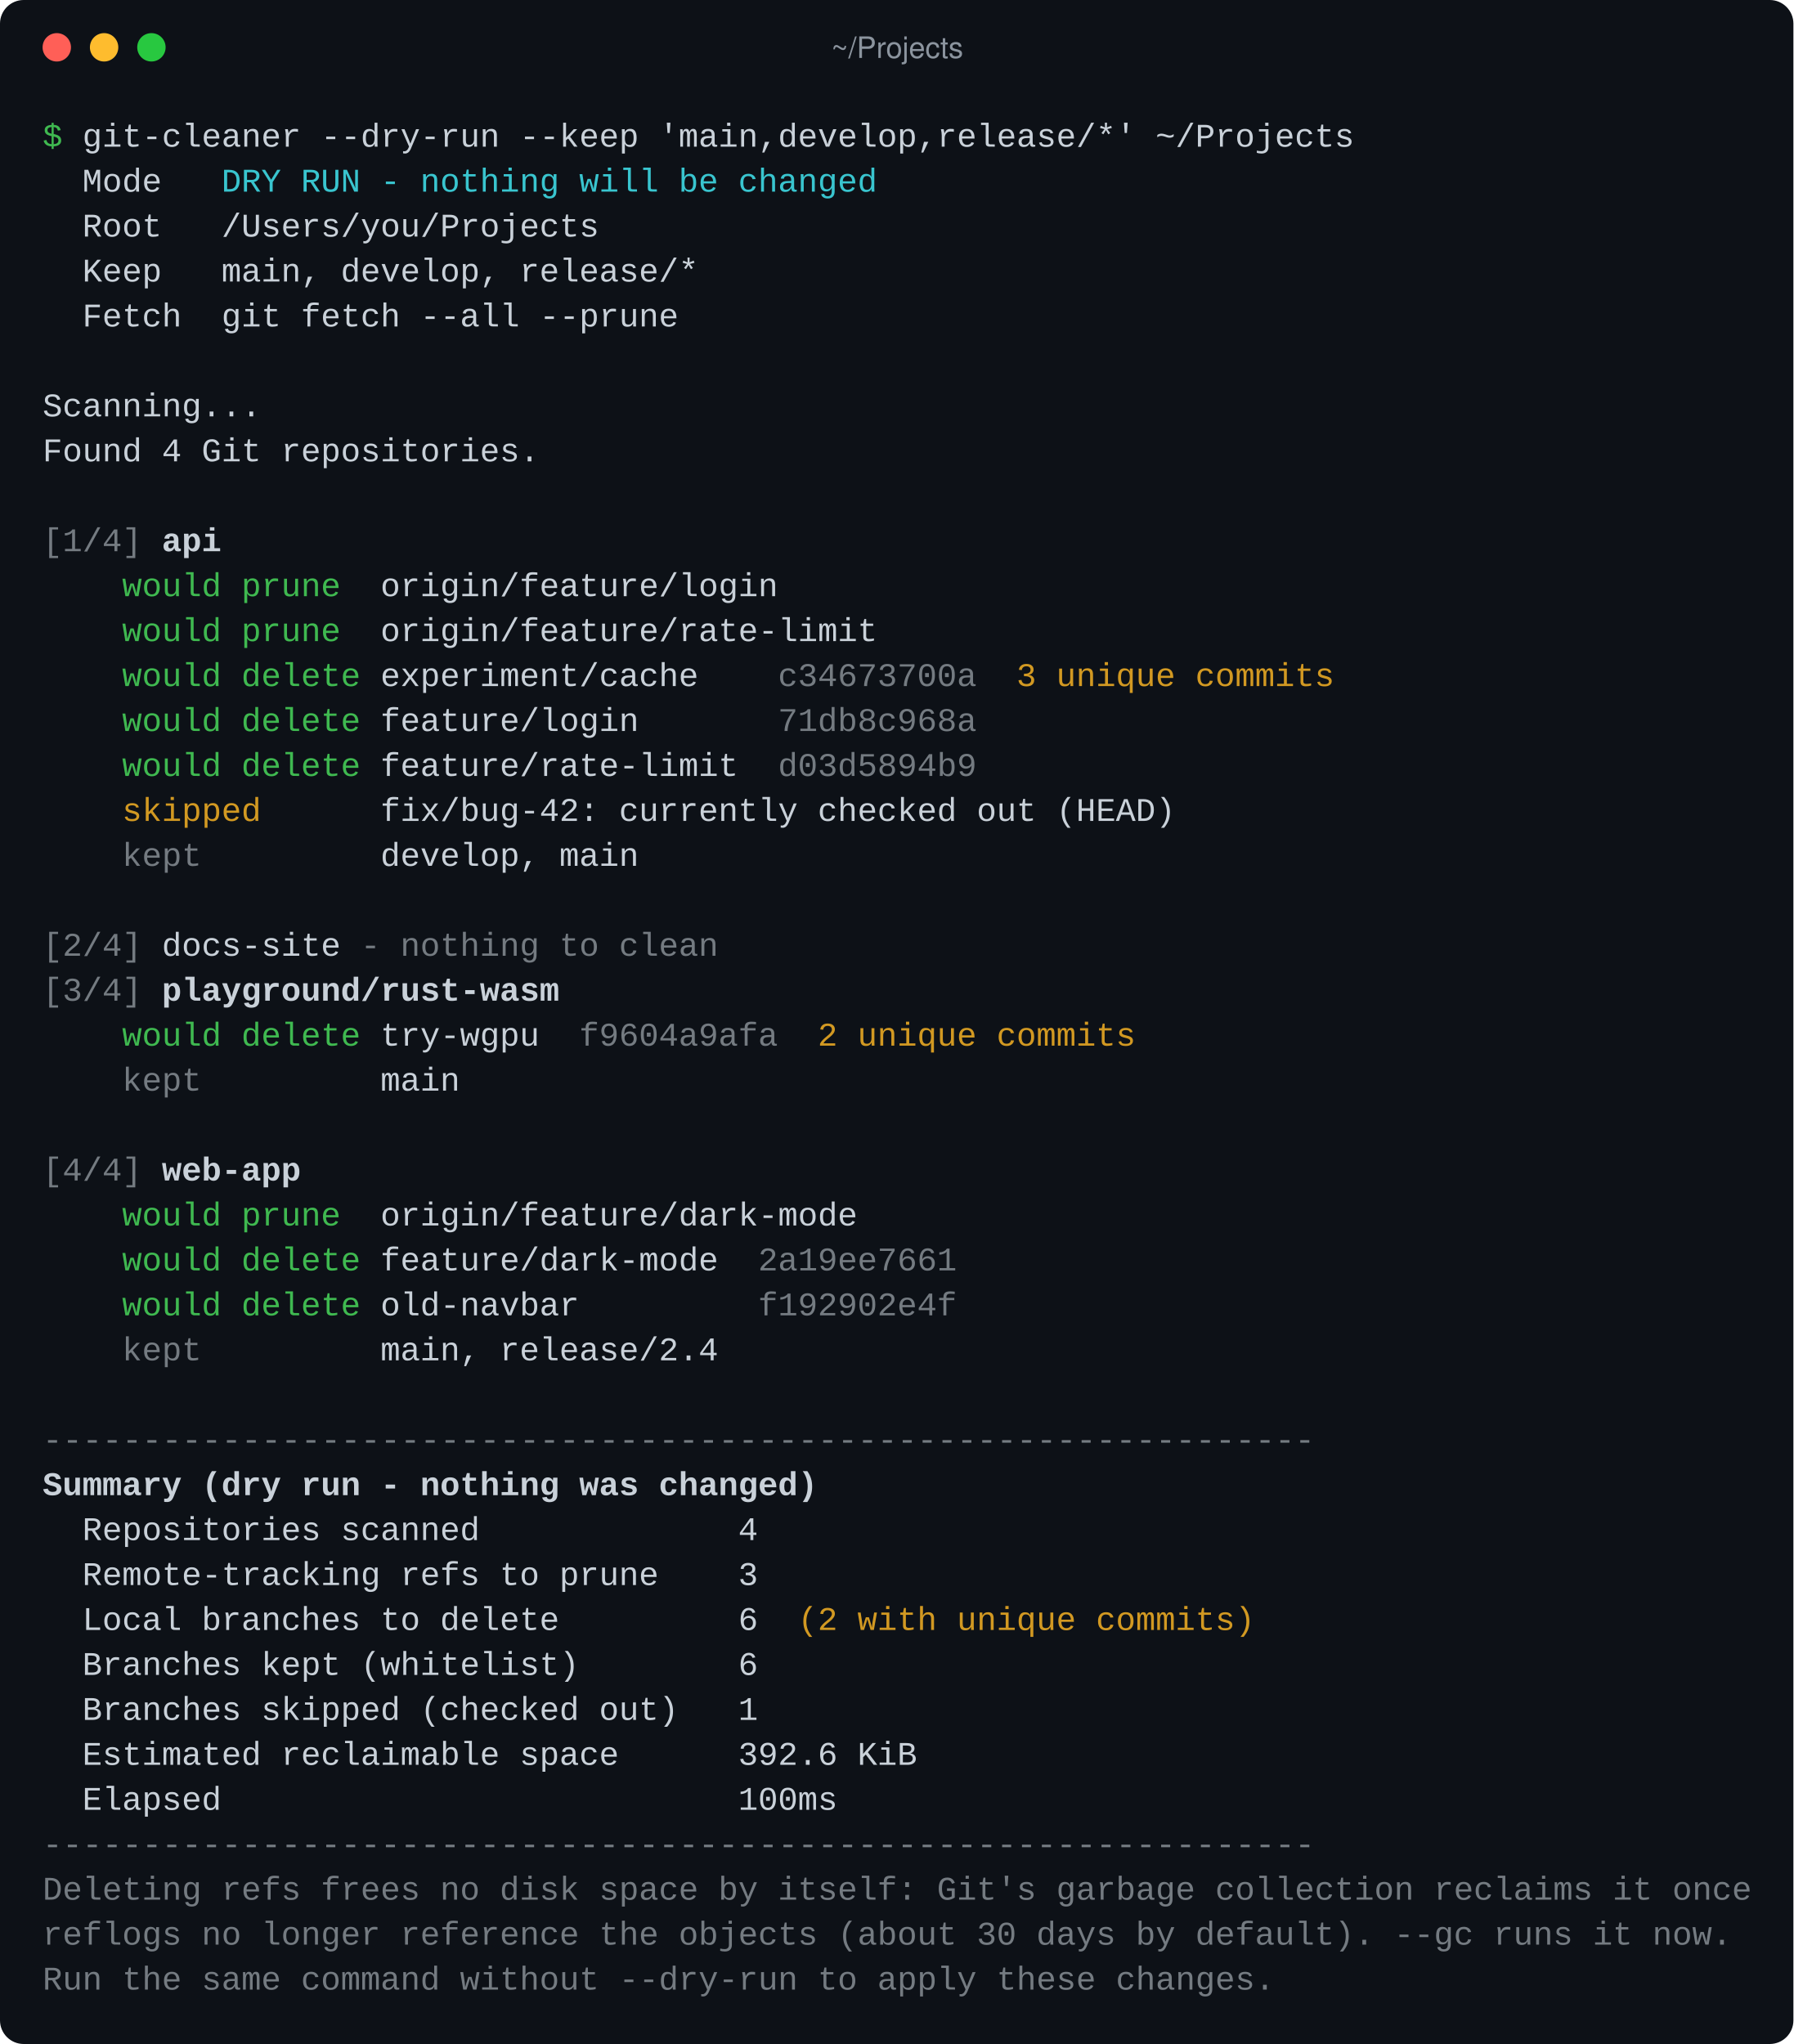
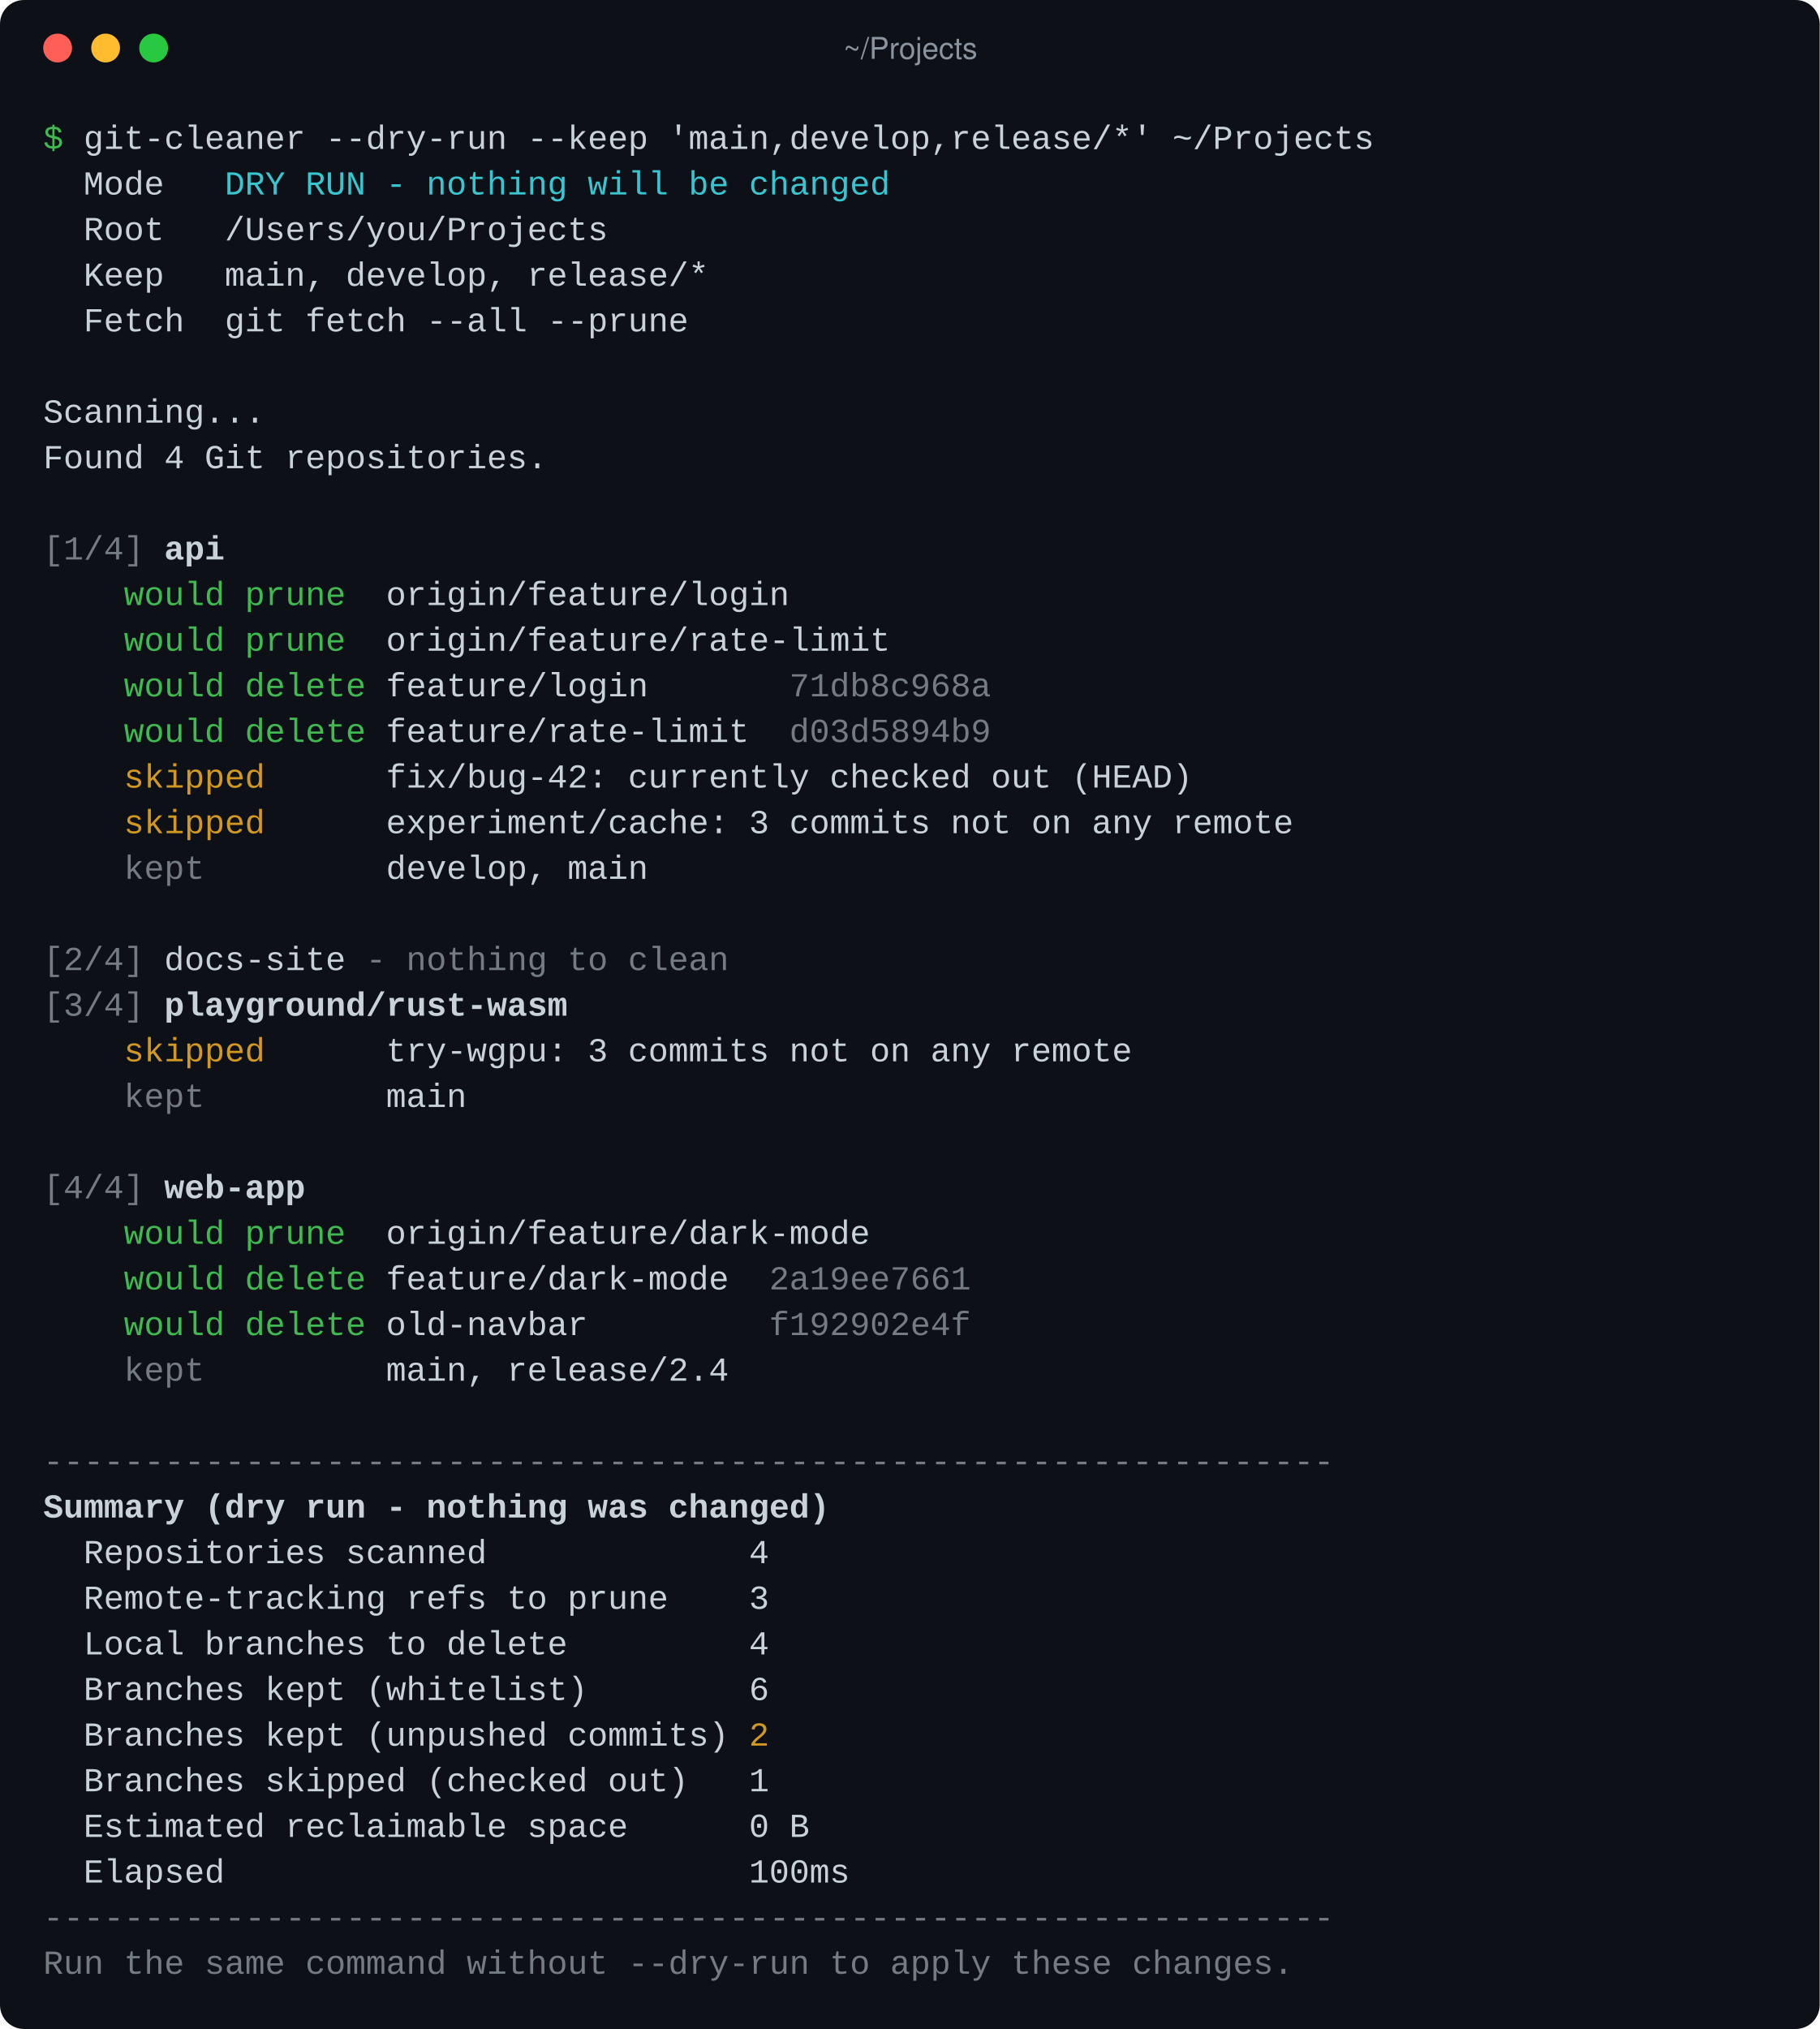
- <svg xmlns="http://www.w3.org/2000/svg" width="758" height="864" viewBox="0 0 758 864">
+ <svg xmlns="http://www.w3.org/2000/svg" width="758" height="845" viewBox="0 0 758 845">
  <rect width="100%" height="100%" rx="10" fill="#0d1117" />
  <circle cx="24.0" cy="20" r="6" fill="#ff5f57" />
  <circle cx="44.0" cy="20" r="6" fill="#febc2e" />
  <circle cx="64.0" cy="20" r="6" fill="#28c840" />
  <text x="379.2" y="24.5" text-anchor="middle" font-family="ui-sans-serif,-apple-system,'Segoe UI',Helvetica,Arial,sans-serif" font-size="12.5" fill="#8b949e">~/Projects</text>
  <g font-family="ui-monospace,SFMono-Regular,'SF Mono',Menlo,Consolas,'Liberation Mono','DejaVu Sans Mono',monospace" font-size="14">
    <text x="18.0" y="62.0" fill="#3fb950" xml:space="preserve">$</text>
    <text x="34.8 43.2 51.6 60.0 68.4 76.8 85.2 93.6 102.0 110.4 118.8" y="62.0" fill="#c9d1d9" xml:space="preserve">git-cleaner</text>
    <text x="135.6 144.0 152.4 160.8 169.2 177.6 186.0 194.4 202.8" y="62.0" fill="#c9d1d9" xml:space="preserve">--dry-run</text>
    <text x="219.6 228.0 236.4 244.8 253.2 261.6" y="62.0" fill="#c9d1d9" xml:space="preserve">--keep</text>
    <text x="278.4 286.8 295.2 303.6 312.0 320.4 328.8 337.2 345.6 354.0 362.4 370.8 379.2 387.6 396.0 404.4 412.8 421.2 429.6 438.0 446.4 454.8 463.2 471.6" y="62.0" fill="#c9d1d9" xml:space="preserve">'main,develop,release/*'</text>
    <text x="488.4 496.8 505.2 513.6 522.0 530.4 538.8 547.2 555.6 564.0" y="62.0" fill="#c9d1d9" xml:space="preserve">~/Projects</text>
    <text x="34.8 43.2 51.6 60.0" y="81.0" fill="#c9d1d9" xml:space="preserve">Mode</text>
    <text x="93.6 102.0 110.4" y="81.0" fill="#39c5cf" xml:space="preserve">DRY</text>
    <text x="127.2 135.6 144.0" y="81.0" fill="#39c5cf" xml:space="preserve">RUN</text>
    <text x="160.8" y="81.0" fill="#39c5cf" xml:space="preserve">-</text>
    <text x="177.6 186.0 194.4 202.8 211.2 219.6 228.0" y="81.0" fill="#39c5cf" xml:space="preserve">nothing</text>
    <text x="244.8 253.2 261.6 270.0" y="81.0" fill="#39c5cf" xml:space="preserve">will</text>
    <text x="286.8 295.2" y="81.0" fill="#39c5cf" xml:space="preserve">be</text>
    <text x="312.0 320.4 328.8 337.2 345.6 354.0 362.4" y="81.0" fill="#39c5cf" xml:space="preserve">changed</text>
    <text x="34.8 43.2 51.6 60.0" y="100.0" fill="#c9d1d9" xml:space="preserve">Root</text>
    <text x="93.6 102.0 110.4 118.8 127.2 135.6 144.0 152.4 160.8 169.2 177.6 186.0 194.4 202.8 211.2 219.6 228.0 236.4 244.8" y="100.0" fill="#c9d1d9" xml:space="preserve">/Users/you/Projects</text>
    <text x="34.8 43.2 51.6 60.0" y="119.0" fill="#c9d1d9" xml:space="preserve">Keep</text>
    <text x="93.6 102.0 110.4 118.8 127.2" y="119.0" fill="#c9d1d9" xml:space="preserve">main,</text>
    <text x="144.0 152.4 160.8 169.2 177.6 186.0 194.4 202.8" y="119.0" fill="#c9d1d9" xml:space="preserve">develop,</text>
    <text x="219.6 228.0 236.4 244.8 253.2 261.6 270.0 278.4 286.8" y="119.0" fill="#c9d1d9" xml:space="preserve">release/*</text>
    <text x="34.8 43.2 51.6 60.0 68.4" y="138.0" fill="#c9d1d9" xml:space="preserve">Fetch</text>
    <text x="93.6 102.0 110.4" y="138.0" fill="#c9d1d9" xml:space="preserve">git</text>
    <text x="127.2 135.6 144.0 152.4 160.8" y="138.0" fill="#c9d1d9" xml:space="preserve">fetch</text>
    <text x="177.6 186.0 194.4 202.8 211.2" y="138.0" fill="#c9d1d9" xml:space="preserve">--all</text>
    <text x="228.0 236.4 244.8 253.2 261.6 270.0 278.4" y="138.0" fill="#c9d1d9" xml:space="preserve">--prune</text>
    <text x="18.0 26.4 34.8 43.2 51.6 60.0 68.4 76.8 85.2 93.6 102.0" y="176.0" fill="#c9d1d9" xml:space="preserve">Scanning...</text>
    <text x="18.0 26.4 34.8 43.2 51.6" y="195.0" fill="#c9d1d9" xml:space="preserve">Found</text>
    <text x="68.4" y="195.0" fill="#c9d1d9" xml:space="preserve">4</text>
    <text x="85.2 93.6 102.0" y="195.0" fill="#c9d1d9" xml:space="preserve">Git</text>
    <text x="118.8 127.2 135.6 144.0 152.4 160.8 169.2 177.6 186.0 194.4 202.8 211.2 219.6" y="195.0" fill="#c9d1d9" xml:space="preserve">repositories.</text>
    <text x="18.0 26.4 34.8 43.2 51.6" y="233.0" fill="#c9d1d9" opacity="0.55" xml:space="preserve">[1/4]</text>
    <text x="68.4 76.8 85.2" y="233.0" fill="#c9d1d9" font-weight="700" xml:space="preserve">api</text>
    <text x="51.6 60.0 68.4 76.8 85.2" y="252.0" fill="#3fb950" xml:space="preserve">would</text>
    <text x="102.0 110.4 118.8 127.2 135.6" y="252.0" fill="#3fb950" xml:space="preserve">prune</text>
    <text x="160.8 169.2 177.6 186.0 194.4 202.8 211.2 219.6 228.0 236.4 244.8 253.2 261.6 270.0 278.4 286.8 295.2 303.6 312.0 320.4" y="252.0" fill="#c9d1d9" xml:space="preserve">origin/feature/login</text>
    <text x="51.6 60.0 68.4 76.8 85.2" y="271.0" fill="#3fb950" xml:space="preserve">would</text>
    <text x="102.0 110.4 118.8 127.2 135.6" y="271.0" fill="#3fb950" xml:space="preserve">prune</text>
    <text x="160.8 169.2 177.6 186.0 194.4 202.8 211.2 219.6 228.0 236.4 244.8 253.2 261.6 270.0 278.4 286.8 295.2 303.6 312.0 320.4 328.8 337.2 345.6 354.0 362.4" y="271.0" fill="#c9d1d9" xml:space="preserve">origin/feature/rate-limit</text>
    <text x="51.6 60.0 68.4 76.8 85.2" y="290.0" fill="#3fb950" xml:space="preserve">would</text>
    <text x="102.0 110.4 118.8 127.2 135.6 144.0" y="290.0" fill="#3fb950" xml:space="preserve">delete</text>
-     <text x="160.8 169.2 177.6 186.0 194.4 202.8 211.2 219.6 228.0 236.4 244.8 253.2 261.6 270.0 278.4 286.8" y="290.0" fill="#c9d1d9" xml:space="preserve">experiment/cache</text>
-     <text x="328.8 337.2 345.6 354.0 362.4 370.8 379.2 387.6 396.0 404.4" y="290.0" fill="#c9d1d9" opacity="0.55" xml:space="preserve">c34673700a</text>
-     <text x="429.6" y="290.0" fill="#d29922" xml:space="preserve">3</text>
-     <text x="446.4 454.8 463.2 471.6 480.0 488.4" y="290.0" fill="#d29922" xml:space="preserve">unique</text>
-     <text x="505.2 513.6 522.0 530.4 538.8 547.2 555.6" y="290.0" fill="#d29922" xml:space="preserve">commits</text>
+     <text x="160.8 169.2 177.6 186.0 194.4 202.8 211.2 219.6 228.0 236.4 244.8 253.2 261.6" y="290.0" fill="#c9d1d9" xml:space="preserve">feature/login</text>
+     <text x="328.8 337.2 345.6 354.0 362.4 370.8 379.2 387.6 396.0 404.4" y="290.0" fill="#c9d1d9" opacity="0.55" xml:space="preserve">71db8c968a</text>
    <text x="51.6 60.0 68.4 76.8 85.2" y="309.0" fill="#3fb950" xml:space="preserve">would</text>
    <text x="102.0 110.4 118.8 127.2 135.6 144.0" y="309.0" fill="#3fb950" xml:space="preserve">delete</text>
-     <text x="160.8 169.2 177.6 186.0 194.4 202.8 211.2 219.6 228.0 236.4 244.8 253.2 261.6" y="309.0" fill="#c9d1d9" xml:space="preserve">feature/login</text>
-     <text x="328.8 337.2 345.6 354.0 362.4 370.8 379.2 387.6 396.0 404.4" y="309.0" fill="#c9d1d9" opacity="0.55" xml:space="preserve">71db8c968a</text>
-     <text x="51.6 60.0 68.4 76.8 85.2" y="328.0" fill="#3fb950" xml:space="preserve">would</text>
-     <text x="102.0 110.4 118.8 127.2 135.6 144.0" y="328.0" fill="#3fb950" xml:space="preserve">delete</text>
-     <text x="160.8 169.2 177.6 186.0 194.4 202.8 211.2 219.6 228.0 236.4 244.8 253.2 261.6 270.0 278.4 286.8 295.2 303.6" y="328.0" fill="#c9d1d9" xml:space="preserve">feature/rate-limit</text>
-     <text x="328.8 337.2 345.6 354.0 362.4 370.8 379.2 387.6 396.0 404.4" y="328.0" fill="#c9d1d9" opacity="0.55" xml:space="preserve">d03d5894b9</text>
+     <text x="160.8 169.2 177.6 186.0 194.4 202.8 211.2 219.6 228.0 236.4 244.8 253.2 261.6 270.0 278.4 286.8 295.2 303.6" y="309.0" fill="#c9d1d9" xml:space="preserve">feature/rate-limit</text>
+     <text x="328.8 337.2 345.6 354.0 362.4 370.8 379.2 387.6 396.0 404.4" y="309.0" fill="#c9d1d9" opacity="0.55" xml:space="preserve">d03d5894b9</text>
+     <text x="51.6 60.0 68.4 76.8 85.2 93.6 102.0" y="328.0" fill="#d29922" xml:space="preserve">skipped</text>
+     <text x="160.8 169.2 177.6 186.0 194.4 202.8 211.2 219.6 228.0 236.4 244.8" y="328.0" fill="#c9d1d9" xml:space="preserve">fix/bug-42:</text>
+     <text x="261.6 270.0 278.4 286.8 295.2 303.6 312.0 320.4 328.8" y="328.0" fill="#c9d1d9" xml:space="preserve">currently</text>
+     <text x="345.6 354.0 362.4 370.8 379.2 387.6 396.0" y="328.0" fill="#c9d1d9" xml:space="preserve">checked</text>
+     <text x="412.8 421.2 429.6" y="328.0" fill="#c9d1d9" xml:space="preserve">out</text>
+     <text x="446.4 454.8 463.2 471.6 480.0 488.4" y="328.0" fill="#c9d1d9" xml:space="preserve">(HEAD)</text>
    <text x="51.6 60.0 68.4 76.8 85.2 93.6 102.0" y="347.0" fill="#d29922" xml:space="preserve">skipped</text>
-     <text x="160.8 169.2 177.6 186.0 194.4 202.8 211.2 219.6 228.0 236.4 244.8" y="347.0" fill="#c9d1d9" xml:space="preserve">fix/bug-42:</text>
-     <text x="261.6 270.0 278.4 286.8 295.2 303.6 312.0 320.4 328.8" y="347.0" fill="#c9d1d9" xml:space="preserve">currently</text>
-     <text x="345.6 354.0 362.4 370.8 379.2 387.6 396.0" y="347.0" fill="#c9d1d9" xml:space="preserve">checked</text>
-     <text x="412.8 421.2 429.6" y="347.0" fill="#c9d1d9" xml:space="preserve">out</text>
-     <text x="446.4 454.8 463.2 471.6 480.0 488.4" y="347.0" fill="#c9d1d9" xml:space="preserve">(HEAD)</text>
+     <text x="160.8 169.2 177.6 186.0 194.4 202.8 211.2 219.6 228.0 236.4 244.8 253.2 261.6 270.0 278.4 286.8 295.2" y="347.0" fill="#c9d1d9" xml:space="preserve">experiment/cache:</text>
+     <text x="312.0" y="347.0" fill="#c9d1d9" xml:space="preserve">3</text>
+     <text x="328.8 337.2 345.6 354.0 362.4 370.8 379.2" y="347.0" fill="#c9d1d9" xml:space="preserve">commits</text>
+     <text x="396.0 404.4 412.8" y="347.0" fill="#c9d1d9" xml:space="preserve">not</text>
+     <text x="429.6 438.0" y="347.0" fill="#c9d1d9" xml:space="preserve">on</text>
+     <text x="454.8 463.2 471.6" y="347.0" fill="#c9d1d9" xml:space="preserve">any</text>
+     <text x="488.4 496.8 505.2 513.6 522.0 530.4" y="347.0" fill="#c9d1d9" xml:space="preserve">remote</text>
    <text x="51.6 60.0 68.4 76.8" y="366.0" fill="#c9d1d9" opacity="0.55" xml:space="preserve">kept</text>
    <text x="160.8 169.2 177.6 186.0 194.4 202.8 211.2 219.6" y="366.0" fill="#c9d1d9" xml:space="preserve">develop,</text>
    <text x="236.4 244.8 253.2 261.6" y="366.0" fill="#c9d1d9" xml:space="preserve">main</text>
    <text x="18.0 26.4 34.8 43.2 51.6" y="404.0" fill="#c9d1d9" opacity="0.55" xml:space="preserve">[2/4]</text>
    <text x="68.4 76.8 85.2 93.6 102.0 110.4 118.8 127.2 135.6" y="404.0" fill="#c9d1d9" xml:space="preserve">docs-site</text>
    <text x="152.4" y="404.0" fill="#c9d1d9" opacity="0.55" xml:space="preserve">-</text>
    <text x="169.2 177.6 186.0 194.4 202.8 211.2 219.6" y="404.0" fill="#c9d1d9" opacity="0.55" xml:space="preserve">nothing</text>
    <text x="236.4 244.8" y="404.0" fill="#c9d1d9" opacity="0.55" xml:space="preserve">to</text>
    <text x="261.6 270.0 278.4 286.8 295.2" y="404.0" fill="#c9d1d9" opacity="0.55" xml:space="preserve">clean</text>
    <text x="18.0 26.4 34.8 43.2 51.6" y="423.0" fill="#c9d1d9" opacity="0.55" xml:space="preserve">[3/4]</text>
    <text x="68.4 76.8 85.2 93.6 102.0 110.4 118.8 127.2 135.6 144.0 152.4 160.8 169.2 177.6 186.0 194.4 202.8 211.2 219.6 228.0" y="423.0" fill="#c9d1d9" font-weight="700" xml:space="preserve">playground/rust-wasm</text>
-     <text x="51.6 60.0 68.4 76.8 85.2" y="442.0" fill="#3fb950" xml:space="preserve">would</text>
-     <text x="102.0 110.4 118.8 127.2 135.6 144.0" y="442.0" fill="#3fb950" xml:space="preserve">delete</text>
-     <text x="160.8 169.2 177.6 186.0 194.4 202.8 211.2 219.6" y="442.0" fill="#c9d1d9" xml:space="preserve">try-wgpu</text>
-     <text x="244.8 253.2 261.6 270.0 278.4 286.8 295.2 303.6 312.0 320.4" y="442.0" fill="#c9d1d9" opacity="0.55" xml:space="preserve">f9604a9afa</text>
-     <text x="345.6" y="442.0" fill="#d29922" xml:space="preserve">2</text>
-     <text x="362.4 370.8 379.2 387.6 396.0 404.4" y="442.0" fill="#d29922" xml:space="preserve">unique</text>
-     <text x="421.2 429.6 438.0 446.4 454.8 463.2 471.6" y="442.0" fill="#d29922" xml:space="preserve">commits</text>
+     <text x="51.6 60.0 68.4 76.8 85.2 93.6 102.0" y="442.0" fill="#d29922" xml:space="preserve">skipped</text>
+     <text x="160.8 169.2 177.6 186.0 194.4 202.8 211.2 219.6 228.0" y="442.0" fill="#c9d1d9" xml:space="preserve">try-wgpu:</text>
+     <text x="244.8" y="442.0" fill="#c9d1d9" xml:space="preserve">3</text>
+     <text x="261.6 270.0 278.4 286.8 295.2 303.6 312.0" y="442.0" fill="#c9d1d9" xml:space="preserve">commits</text>
+     <text x="328.8 337.2 345.6" y="442.0" fill="#c9d1d9" xml:space="preserve">not</text>
+     <text x="362.4 370.8" y="442.0" fill="#c9d1d9" xml:space="preserve">on</text>
+     <text x="387.6 396.0 404.4" y="442.0" fill="#c9d1d9" xml:space="preserve">any</text>
+     <text x="421.2 429.6 438.0 446.4 454.8 463.2" y="442.0" fill="#c9d1d9" xml:space="preserve">remote</text>
    <text x="51.6 60.0 68.4 76.8" y="461.0" fill="#c9d1d9" opacity="0.55" xml:space="preserve">kept</text>
    <text x="160.8 169.2 177.6 186.0" y="461.0" fill="#c9d1d9" xml:space="preserve">main</text>
    <text x="18.0 26.4 34.8 43.2 51.6" y="499.0" fill="#c9d1d9" opacity="0.55" xml:space="preserve">[4/4]</text>
    <text x="68.4 76.8 85.2 93.6 102.0 110.4 118.8" y="499.0" fill="#c9d1d9" font-weight="700" xml:space="preserve">web-app</text>
    <text x="51.6 60.0 68.4 76.8 85.2" y="518.0" fill="#3fb950" xml:space="preserve">would</text>
    <text x="102.0 110.4 118.8 127.2 135.6" y="518.0" fill="#3fb950" xml:space="preserve">prune</text>
    <text x="160.8 169.2 177.6 186.0 194.4 202.8 211.2 219.6 228.0 236.4 244.8 253.2 261.6 270.0 278.4 286.8 295.2 303.6 312.0 320.4 328.8 337.2 345.6 354.0" y="518.0" fill="#c9d1d9" xml:space="preserve">origin/feature/dark-mode</text>
    <text x="51.6 60.0 68.4 76.8 85.2" y="537.0" fill="#3fb950" xml:space="preserve">would</text>
    <text x="102.0 110.4 118.8 127.2 135.6 144.0" y="537.0" fill="#3fb950" xml:space="preserve">delete</text>
    <text x="160.8 169.2 177.6 186.0 194.4 202.8 211.2 219.6 228.0 236.4 244.8 253.2 261.6 270.0 278.4 286.8 295.2" y="537.0" fill="#c9d1d9" xml:space="preserve">feature/dark-mode</text>
    <text x="320.4 328.8 337.2 345.6 354.0 362.4 370.8 379.2 387.6 396.0" y="537.0" fill="#c9d1d9" opacity="0.55" xml:space="preserve">2a19ee7661</text>
    <text x="51.6 60.0 68.4 76.8 85.2" y="556.0" fill="#3fb950" xml:space="preserve">would</text>
    <text x="102.0 110.4 118.8 127.2 135.6 144.0" y="556.0" fill="#3fb950" xml:space="preserve">delete</text>
    <text x="160.8 169.2 177.6 186.0 194.4 202.8 211.2 219.6 228.0 236.4" y="556.0" fill="#c9d1d9" xml:space="preserve">old-navbar</text>
    <text x="320.4 328.8 337.2 345.6 354.0 362.4 370.8 379.2 387.6 396.0" y="556.0" fill="#c9d1d9" opacity="0.55" xml:space="preserve">f192902e4f</text>
    <text x="51.6 60.0 68.4 76.8" y="575.0" fill="#c9d1d9" opacity="0.55" xml:space="preserve">kept</text>
    <text x="160.8 169.2 177.6 186.0 194.4" y="575.0" fill="#c9d1d9" xml:space="preserve">main,</text>
    <text x="211.2 219.6 228.0 236.4 244.8 253.2 261.6 270.0 278.4 286.8 295.2" y="575.0" fill="#c9d1d9" xml:space="preserve">release/2.4</text>
    <text x="18.0 26.4 34.8 43.2 51.6 60.0 68.4 76.8 85.2 93.6 102.0 110.4 118.8 127.2 135.6 144.0 152.4 160.8 169.2 177.6 186.0 194.4 202.8 211.2 219.6 228.0 236.4 244.8 253.2 261.6 270.0 278.4 286.8 295.2 303.6 312.0 320.4 328.8 337.2 345.6 354.0 362.4 370.8 379.2 387.6 396.0 404.4 412.8 421.2 429.6 438.0 446.4 454.8 463.2 471.6 480.0 488.4 496.8 505.2 513.6 522.0 530.4 538.8 547.2" y="613.0" fill="#c9d1d9" opacity="0.55" xml:space="preserve">----------------------------------------------------------------</text>
    <text x="18.0 26.4 34.8 43.2 51.6 60.0 68.4" y="632.0" fill="#c9d1d9" font-weight="700" xml:space="preserve">Summary</text>
    <text x="85.2 93.6 102.0 110.4" y="632.0" fill="#c9d1d9" font-weight="700" xml:space="preserve">(dry</text>
    <text x="127.2 135.6 144.0" y="632.0" fill="#c9d1d9" font-weight="700" xml:space="preserve">run</text>
    <text x="160.8" y="632.0" fill="#c9d1d9" font-weight="700" xml:space="preserve">-</text>
    <text x="177.6 186.0 194.4 202.8 211.2 219.6 228.0" y="632.0" fill="#c9d1d9" font-weight="700" xml:space="preserve">nothing</text>
    <text x="244.8 253.2 261.6" y="632.0" fill="#c9d1d9" font-weight="700" xml:space="preserve">was</text>
    <text x="278.4 286.8 295.2 303.6 312.0 320.4 328.8 337.2" y="632.0" fill="#c9d1d9" font-weight="700" xml:space="preserve">changed)</text>
    <text x="34.8 43.2 51.6 60.0 68.4 76.8 85.2 93.6 102.0 110.4 118.8 127.2" y="651.0" fill="#c9d1d9" xml:space="preserve">Repositories</text>
    <text x="144.0 152.4 160.8 169.2 177.6 186.0 194.4" y="651.0" fill="#c9d1d9" xml:space="preserve">scanned</text>
    <text x="312.0" y="651.0" fill="#c9d1d9" xml:space="preserve">4</text>
    <text x="34.8 43.2 51.6 60.0 68.4 76.8 85.2 93.6 102.0 110.4 118.8 127.2 135.6 144.0 152.4" y="670.0" fill="#c9d1d9" xml:space="preserve">Remote-tracking</text>
    <text x="169.2 177.6 186.0 194.4" y="670.0" fill="#c9d1d9" xml:space="preserve">refs</text>
    <text x="211.2 219.6" y="670.0" fill="#c9d1d9" xml:space="preserve">to</text>
    <text x="236.4 244.8 253.2 261.6 270.0" y="670.0" fill="#c9d1d9" xml:space="preserve">prune</text>
    <text x="312.0" y="670.0" fill="#c9d1d9" xml:space="preserve">3</text>
    <text x="34.8 43.2 51.6 60.0 68.4" y="689.0" fill="#c9d1d9" xml:space="preserve">Local</text>
    <text x="85.2 93.6 102.0 110.4 118.8 127.2 135.6 144.0" y="689.0" fill="#c9d1d9" xml:space="preserve">branches</text>
    <text x="160.8 169.2" y="689.0" fill="#c9d1d9" xml:space="preserve">to</text>
    <text x="186.0 194.4 202.8 211.2 219.6 228.0" y="689.0" fill="#c9d1d9" xml:space="preserve">delete</text>
-     <text x="312.0" y="689.0" fill="#c9d1d9" xml:space="preserve">6</text>
-     <text x="337.2 345.6" y="689.0" fill="#d29922" xml:space="preserve">(2</text>
-     <text x="362.4 370.8 379.2 387.6" y="689.0" fill="#d29922" xml:space="preserve">with</text>
-     <text x="404.4 412.8 421.2 429.6 438.0 446.4" y="689.0" fill="#d29922" xml:space="preserve">unique</text>
-     <text x="463.2 471.6 480.0 488.4 496.8 505.2 513.6 522.0" y="689.0" fill="#d29922" xml:space="preserve">commits)</text>
+     <text x="312.0" y="689.0" fill="#c9d1d9" xml:space="preserve">4</text>
    <text x="34.8 43.2 51.6 60.0 68.4 76.8 85.2 93.6" y="708.0" fill="#c9d1d9" xml:space="preserve">Branches</text>
    <text x="110.4 118.8 127.2 135.6" y="708.0" fill="#c9d1d9" xml:space="preserve">kept</text>
    <text x="152.4 160.8 169.2 177.6 186.0 194.4 202.8 211.2 219.6 228.0 236.4" y="708.0" fill="#c9d1d9" xml:space="preserve">(whitelist)</text>
    <text x="312.0" y="708.0" fill="#c9d1d9" xml:space="preserve">6</text>
    <text x="34.8 43.2 51.6 60.0 68.4 76.8 85.2 93.6" y="727.0" fill="#c9d1d9" xml:space="preserve">Branches</text>
-     <text x="110.4 118.8 127.2 135.6 144.0 152.4 160.8" y="727.0" fill="#c9d1d9" xml:space="preserve">skipped</text>
-     <text x="177.6 186.0 194.4 202.8 211.2 219.6 228.0 236.4" y="727.0" fill="#c9d1d9" xml:space="preserve">(checked</text>
-     <text x="253.2 261.6 270.0 278.4" y="727.0" fill="#c9d1d9" xml:space="preserve">out)</text>
-     <text x="312.0" y="727.0" fill="#c9d1d9" xml:space="preserve">1</text>
-     <text x="34.8 43.2 51.6 60.0 68.4 76.8 85.2 93.6 102.0" y="746.0" fill="#c9d1d9" xml:space="preserve">Estimated</text>
-     <text x="118.8 127.2 135.6 144.0 152.4 160.8 169.2 177.6 186.0 194.4 202.8" y="746.0" fill="#c9d1d9" xml:space="preserve">reclaimable</text>
-     <text x="219.6 228.0 236.4 244.8 253.2" y="746.0" fill="#c9d1d9" xml:space="preserve">space</text>
-     <text x="312.0 320.4 328.8 337.2 345.6" y="746.0" fill="#c9d1d9" xml:space="preserve">392.6</text>
-     <text x="362.4 370.8 379.2" y="746.0" fill="#c9d1d9" xml:space="preserve">KiB</text>
-     <text x="34.8 43.2 51.6 60.0 68.4 76.8 85.2" y="765.0" fill="#c9d1d9" xml:space="preserve">Elapsed</text>
-     <text x="312.0 320.4 328.8 337.2 345.6" y="765.0" fill="#c9d1d9" xml:space="preserve">100ms</text>
-     <text x="18.0 26.4 34.8 43.2 51.6 60.0 68.4 76.8 85.2 93.6 102.0 110.4 118.8 127.2 135.6 144.0 152.4 160.8 169.2 177.6 186.0 194.4 202.8 211.2 219.6 228.0 236.4 244.8 253.2 261.6 270.0 278.4 286.8 295.2 303.6 312.0 320.4 328.8 337.2 345.6 354.0 362.4 370.8 379.2 387.6 396.0 404.4 412.8 421.2 429.6 438.0 446.4 454.8 463.2 471.6 480.0 488.4 496.8 505.2 513.6 522.0 530.4 538.8 547.2" y="784.0" fill="#c9d1d9" opacity="0.55" xml:space="preserve">----------------------------------------------------------------</text>
-     <text x="18.0 26.4 34.8 43.2 51.6 60.0 68.4 76.8" y="803.0" fill="#c9d1d9" opacity="0.55" xml:space="preserve">Deleting</text>
-     <text x="93.6 102.0 110.4 118.8" y="803.0" fill="#c9d1d9" opacity="0.55" xml:space="preserve">refs</text>
-     <text x="135.6 144.0 152.4 160.8 169.2" y="803.0" fill="#c9d1d9" opacity="0.55" xml:space="preserve">frees</text>
-     <text x="186.0 194.4" y="803.0" fill="#c9d1d9" opacity="0.55" xml:space="preserve">no</text>
-     <text x="211.2 219.6 228.0 236.4" y="803.0" fill="#c9d1d9" opacity="0.55" xml:space="preserve">disk</text>
-     <text x="253.2 261.6 270.0 278.4 286.8" y="803.0" fill="#c9d1d9" opacity="0.55" xml:space="preserve">space</text>
-     <text x="303.6 312.0" y="803.0" fill="#c9d1d9" opacity="0.55" xml:space="preserve">by</text>
-     <text x="328.8 337.2 345.6 354.0 362.4 370.8 379.2" y="803.0" fill="#c9d1d9" opacity="0.55" xml:space="preserve">itself:</text>
-     <text x="396.0 404.4 412.8 421.2 429.6" y="803.0" fill="#c9d1d9" opacity="0.55" xml:space="preserve">Git's</text>
-     <text x="446.4 454.8 463.2 471.6 480.0 488.4 496.8" y="803.0" fill="#c9d1d9" opacity="0.55" xml:space="preserve">garbage</text>
-     <text x="513.6 522.0 530.4 538.8 547.2 555.6 564.0 572.4 580.8 589.2" y="803.0" fill="#c9d1d9" opacity="0.55" xml:space="preserve">collection</text>
-     <text x="606.0 614.4 622.8 631.2 639.6 648.0 656.4 664.8" y="803.0" fill="#c9d1d9" opacity="0.55" xml:space="preserve">reclaims</text>
-     <text x="681.6 690.0" y="803.0" fill="#c9d1d9" opacity="0.55" xml:space="preserve">it</text>
-     <text x="706.8 715.2 723.6 732.0" y="803.0" fill="#c9d1d9" opacity="0.55" xml:space="preserve">once</text>
-     <text x="18.0 26.4 34.8 43.2 51.6 60.0 68.4" y="822.0" fill="#c9d1d9" opacity="0.55" xml:space="preserve">reflogs</text>
-     <text x="85.2 93.6" y="822.0" fill="#c9d1d9" opacity="0.55" xml:space="preserve">no</text>
-     <text x="110.4 118.8 127.2 135.6 144.0 152.4" y="822.0" fill="#c9d1d9" opacity="0.55" xml:space="preserve">longer</text>
-     <text x="169.2 177.6 186.0 194.4 202.8 211.2 219.6 228.0 236.4" y="822.0" fill="#c9d1d9" opacity="0.55" xml:space="preserve">reference</text>
-     <text x="253.2 261.6 270.0" y="822.0" fill="#c9d1d9" opacity="0.55" xml:space="preserve">the</text>
-     <text x="286.8 295.2 303.6 312.0 320.4 328.8 337.2" y="822.0" fill="#c9d1d9" opacity="0.55" xml:space="preserve">objects</text>
-     <text x="354.0 362.4 370.8 379.2 387.6 396.0" y="822.0" fill="#c9d1d9" opacity="0.55" xml:space="preserve">(about</text>
-     <text x="412.8 421.2" y="822.0" fill="#c9d1d9" opacity="0.55" xml:space="preserve">30</text>
-     <text x="438.0 446.4 454.8 463.2" y="822.0" fill="#c9d1d9" opacity="0.55" xml:space="preserve">days</text>
-     <text x="480.0 488.4" y="822.0" fill="#c9d1d9" opacity="0.55" xml:space="preserve">by</text>
-     <text x="505.2 513.6 522.0 530.4 538.8 547.2 555.6 564.0 572.4" y="822.0" fill="#c9d1d9" opacity="0.55" xml:space="preserve">default).</text>
-     <text x="589.2 597.6 606.0 614.4" y="822.0" fill="#c9d1d9" opacity="0.55" xml:space="preserve">--gc</text>
-     <text x="631.2 639.6 648.0 656.4" y="822.0" fill="#c9d1d9" opacity="0.55" xml:space="preserve">runs</text>
-     <text x="673.2 681.6" y="822.0" fill="#c9d1d9" opacity="0.55" xml:space="preserve">it</text>
-     <text x="698.4 706.8 715.2 723.6" y="822.0" fill="#c9d1d9" opacity="0.55" xml:space="preserve">now.</text>
-     <text x="18.0 26.4 34.8" y="841.0" fill="#c9d1d9" opacity="0.55" xml:space="preserve">Run</text>
-     <text x="51.6 60.0 68.4" y="841.0" fill="#c9d1d9" opacity="0.55" xml:space="preserve">the</text>
-     <text x="85.2 93.6 102.0 110.4" y="841.0" fill="#c9d1d9" opacity="0.55" xml:space="preserve">same</text>
-     <text x="127.2 135.6 144.0 152.4 160.8 169.2 177.6" y="841.0" fill="#c9d1d9" opacity="0.55" xml:space="preserve">command</text>
-     <text x="194.4 202.8 211.2 219.6 228.0 236.4 244.8" y="841.0" fill="#c9d1d9" opacity="0.55" xml:space="preserve">without</text>
-     <text x="261.6 270.0 278.4 286.8 295.2 303.6 312.0 320.4 328.8" y="841.0" fill="#c9d1d9" opacity="0.55" xml:space="preserve">--dry-run</text>
-     <text x="345.6 354.0" y="841.0" fill="#c9d1d9" opacity="0.55" xml:space="preserve">to</text>
-     <text x="370.8 379.2 387.6 396.0 404.4" y="841.0" fill="#c9d1d9" opacity="0.55" xml:space="preserve">apply</text>
-     <text x="421.2 429.6 438.0 446.4 454.8" y="841.0" fill="#c9d1d9" opacity="0.55" xml:space="preserve">these</text>
-     <text x="471.6 480.0 488.4 496.8 505.2 513.6 522.0 530.4" y="841.0" fill="#c9d1d9" opacity="0.55" xml:space="preserve">changes.</text>
+     <text x="110.4 118.8 127.2 135.6" y="727.0" fill="#c9d1d9" xml:space="preserve">kept</text>
+     <text x="152.4 160.8 169.2 177.6 186.0 194.4 202.8 211.2 219.6" y="727.0" fill="#c9d1d9" xml:space="preserve">(unpushed</text>
+     <text x="236.4 244.8 253.2 261.6 270.0 278.4 286.8 295.2" y="727.0" fill="#c9d1d9" xml:space="preserve">commits)</text>
+     <text x="312.0" y="727.0" fill="#d29922" xml:space="preserve">2</text>
+     <text x="34.8 43.2 51.6 60.0 68.4 76.8 85.2 93.6" y="746.0" fill="#c9d1d9" xml:space="preserve">Branches</text>
+     <text x="110.4 118.8 127.2 135.6 144.0 152.4 160.8" y="746.0" fill="#c9d1d9" xml:space="preserve">skipped</text>
+     <text x="177.6 186.0 194.4 202.8 211.2 219.6 228.0 236.4" y="746.0" fill="#c9d1d9" xml:space="preserve">(checked</text>
+     <text x="253.2 261.6 270.0 278.4" y="746.0" fill="#c9d1d9" xml:space="preserve">out)</text>
+     <text x="312.0" y="746.0" fill="#c9d1d9" xml:space="preserve">1</text>
+     <text x="34.8 43.2 51.6 60.0 68.4 76.8 85.2 93.6 102.0" y="765.0" fill="#c9d1d9" xml:space="preserve">Estimated</text>
+     <text x="118.8 127.2 135.6 144.0 152.4 160.8 169.2 177.6 186.0 194.4 202.8" y="765.0" fill="#c9d1d9" xml:space="preserve">reclaimable</text>
+     <text x="219.6 228.0 236.4 244.8 253.2" y="765.0" fill="#c9d1d9" xml:space="preserve">space</text>
+     <text x="312.0" y="765.0" fill="#c9d1d9" xml:space="preserve">0</text>
+     <text x="328.8" y="765.0" fill="#c9d1d9" xml:space="preserve">B</text>
+     <text x="34.8 43.2 51.6 60.0 68.4 76.8 85.2" y="784.0" fill="#c9d1d9" xml:space="preserve">Elapsed</text>
+     <text x="312.0 320.4 328.8 337.2 345.6" y="784.0" fill="#c9d1d9" xml:space="preserve">100ms</text>
+     <text x="18.0 26.4 34.8 43.2 51.6 60.0 68.4 76.8 85.2 93.6 102.0 110.4 118.8 127.2 135.6 144.0 152.4 160.8 169.2 177.6 186.0 194.4 202.8 211.2 219.6 228.0 236.4 244.8 253.2 261.6 270.0 278.4 286.8 295.2 303.6 312.0 320.4 328.8 337.2 345.6 354.0 362.4 370.8 379.2 387.6 396.0 404.4 412.8 421.2 429.6 438.0 446.4 454.8 463.2 471.6 480.0 488.4 496.8 505.2 513.6 522.0 530.4 538.8 547.2" y="803.0" fill="#c9d1d9" opacity="0.55" xml:space="preserve">----------------------------------------------------------------</text>
+     <text x="18.0 26.4 34.8" y="822.0" fill="#c9d1d9" opacity="0.55" xml:space="preserve">Run</text>
+     <text x="51.6 60.0 68.4" y="822.0" fill="#c9d1d9" opacity="0.55" xml:space="preserve">the</text>
+     <text x="85.2 93.6 102.0 110.4" y="822.0" fill="#c9d1d9" opacity="0.55" xml:space="preserve">same</text>
+     <text x="127.2 135.6 144.0 152.4 160.8 169.2 177.6" y="822.0" fill="#c9d1d9" opacity="0.55" xml:space="preserve">command</text>
+     <text x="194.4 202.8 211.2 219.6 228.0 236.4 244.8" y="822.0" fill="#c9d1d9" opacity="0.55" xml:space="preserve">without</text>
+     <text x="261.6 270.0 278.4 286.8 295.2 303.6 312.0 320.4 328.8" y="822.0" fill="#c9d1d9" opacity="0.55" xml:space="preserve">--dry-run</text>
+     <text x="345.6 354.0" y="822.0" fill="#c9d1d9" opacity="0.55" xml:space="preserve">to</text>
+     <text x="370.8 379.2 387.6 396.0 404.4" y="822.0" fill="#c9d1d9" opacity="0.55" xml:space="preserve">apply</text>
+     <text x="421.2 429.6 438.0 446.4 454.8" y="822.0" fill="#c9d1d9" opacity="0.55" xml:space="preserve">these</text>
+     <text x="471.6 480.0 488.4 496.8 505.2 513.6 522.0 530.4" y="822.0" fill="#c9d1d9" opacity="0.55" xml:space="preserve">changes.</text>
  </g>
</svg>
